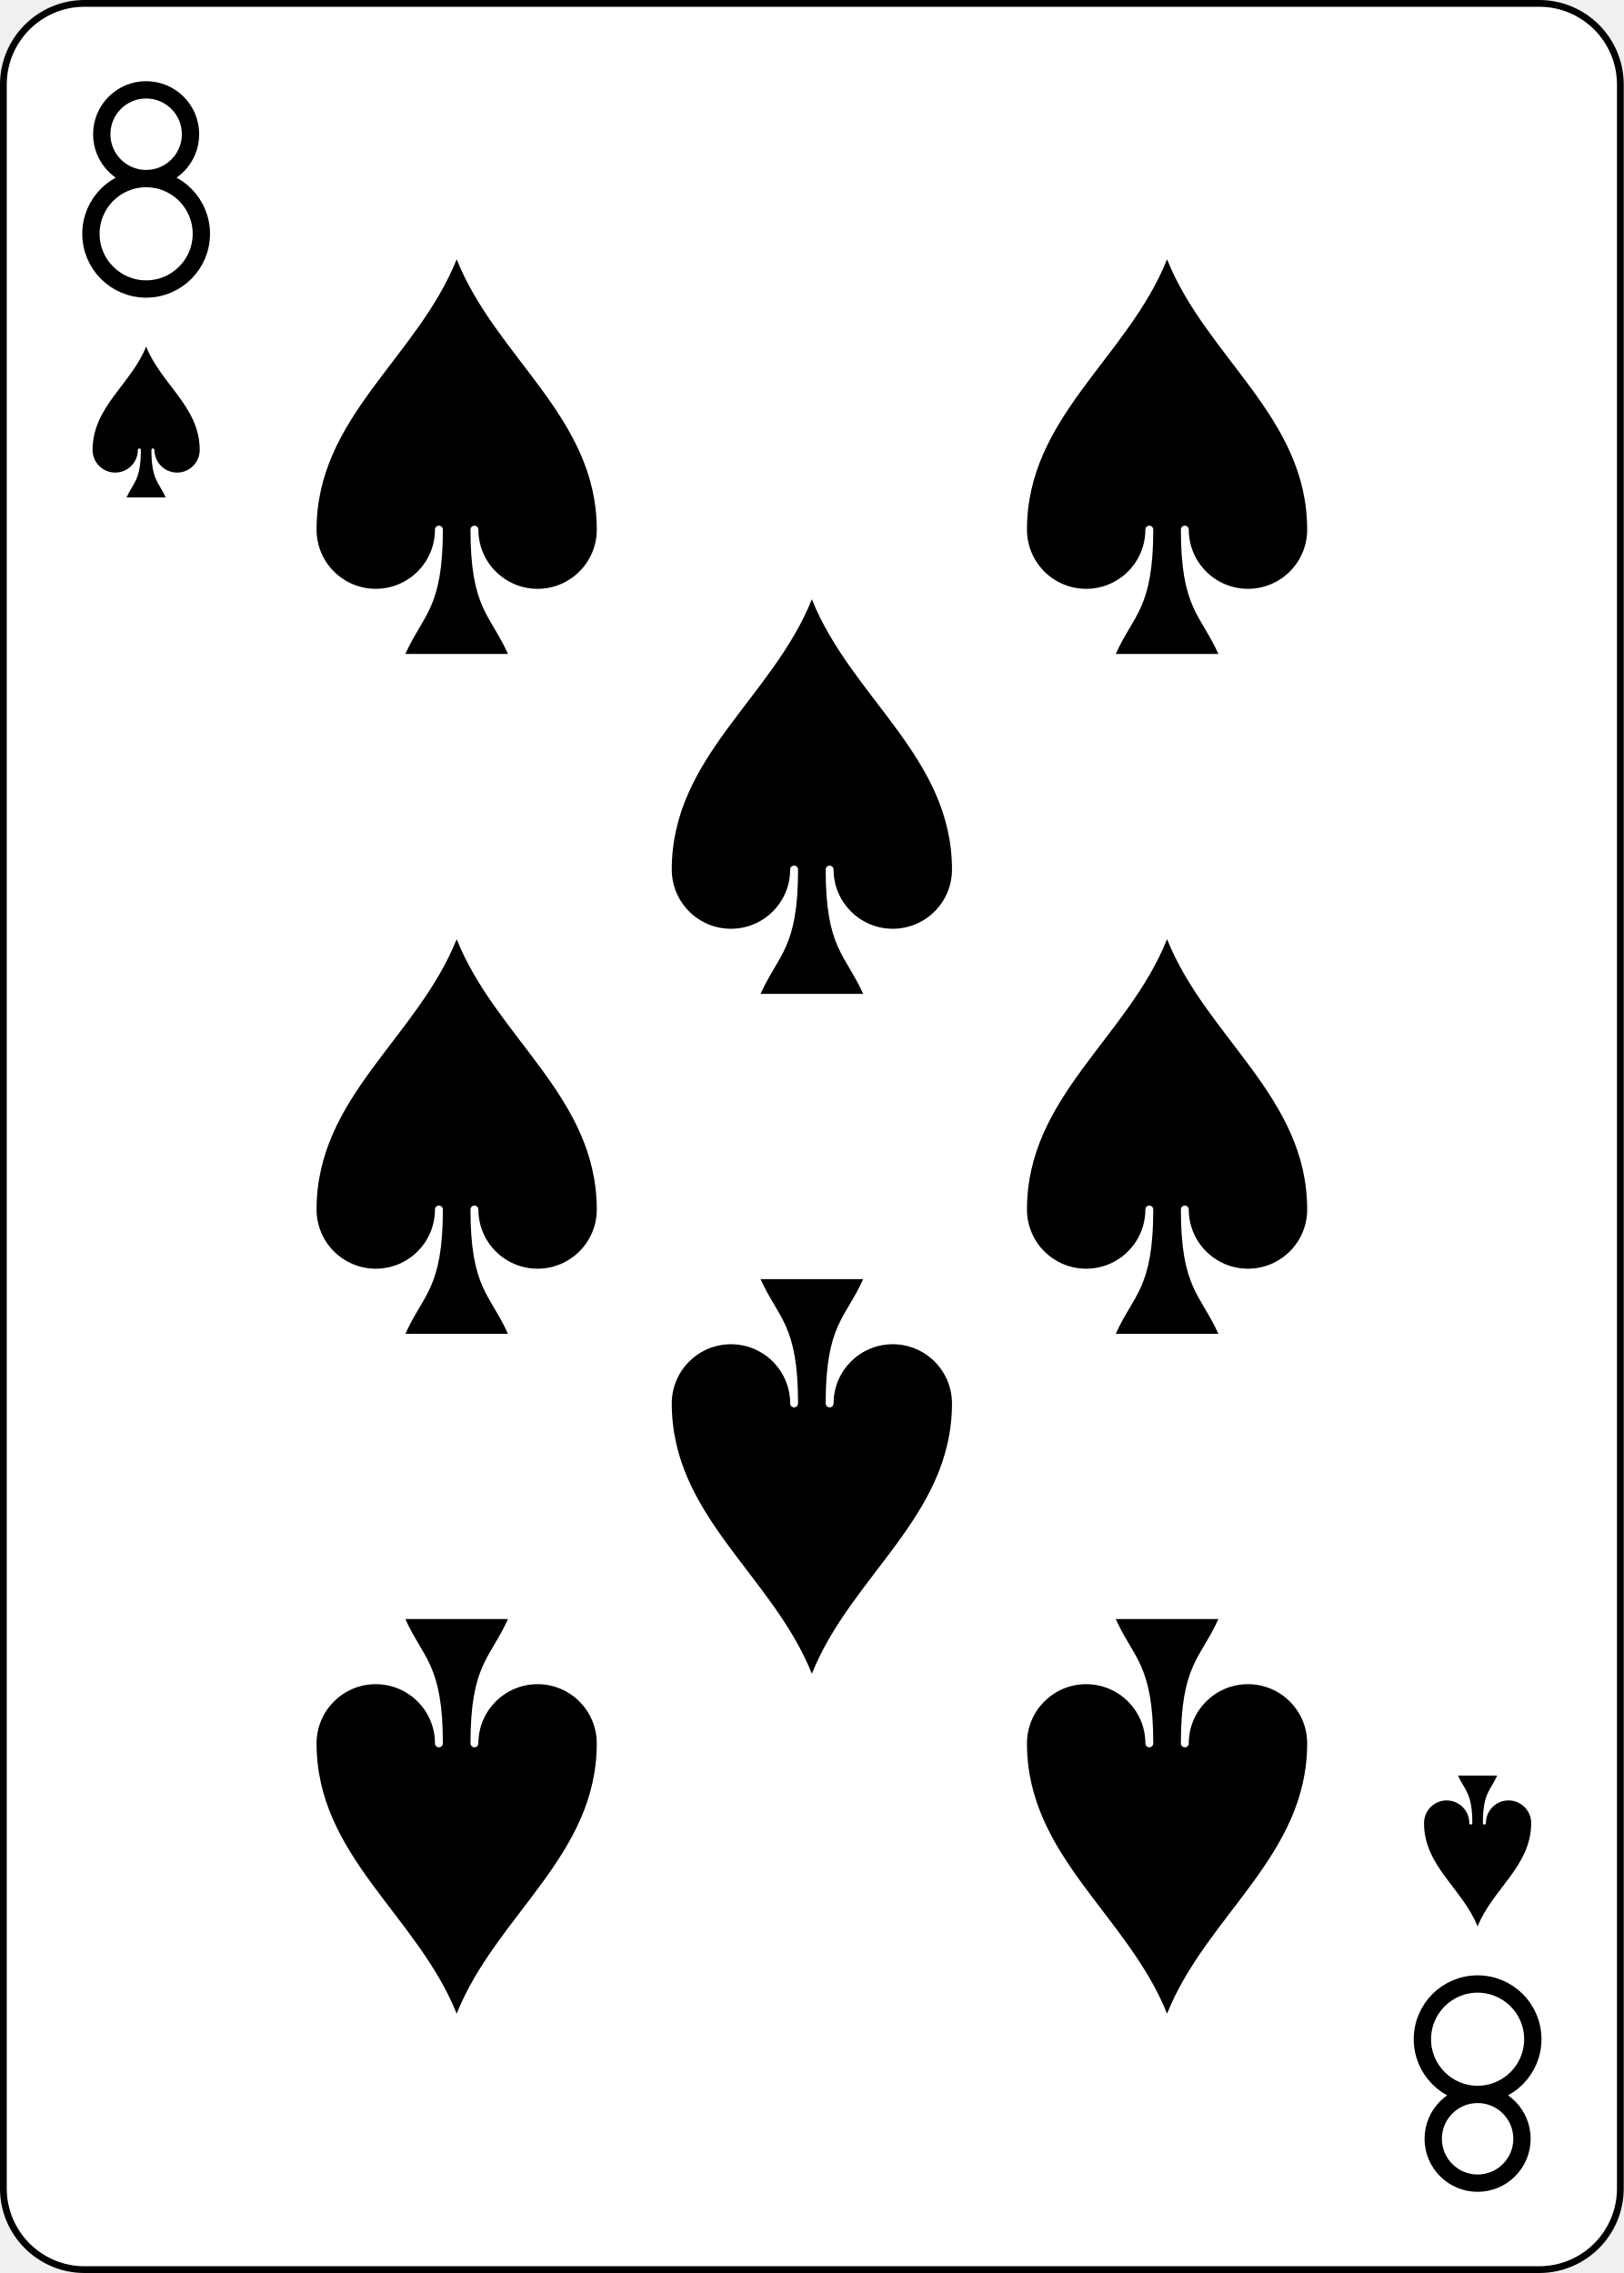
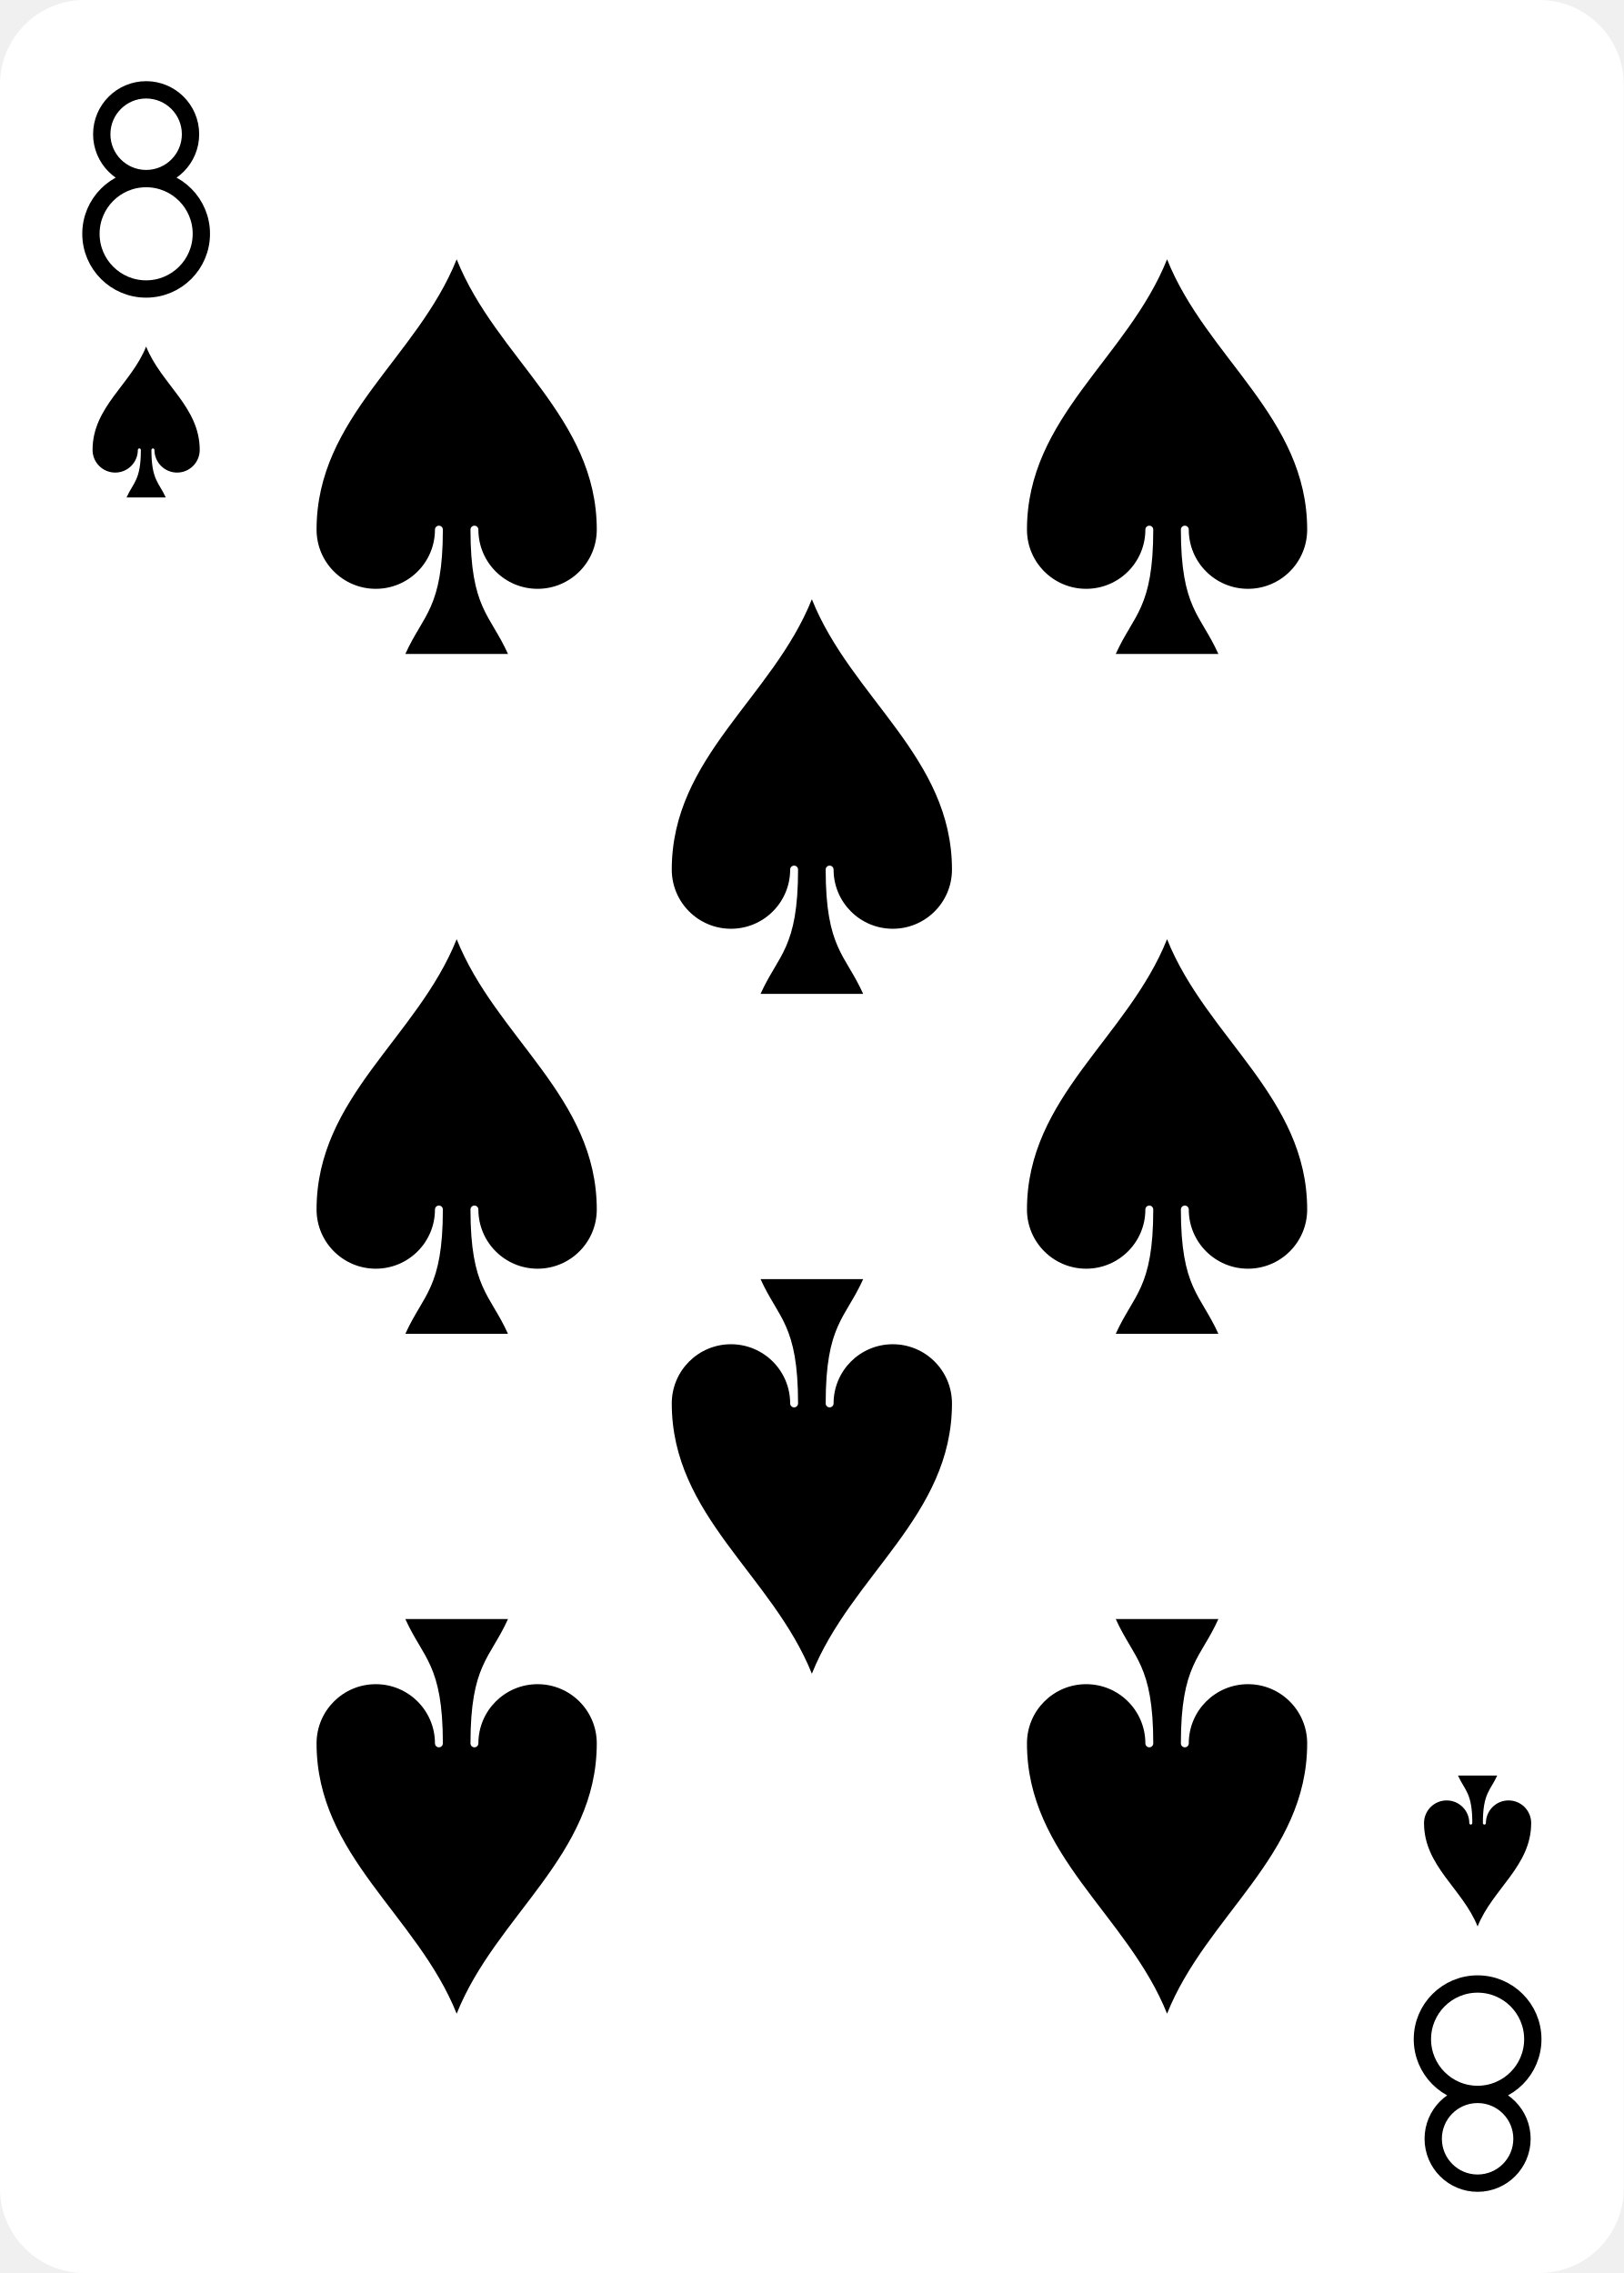
<svg xmlns="http://www.w3.org/2000/svg" xmlns:xlink="http://www.w3.org/1999/xlink" class="card" face="8S" height="13.125in" preserveAspectRatio="none" viewBox="-120 -168 240 336" width="9.375in">
  <style>
    /* CSS pour centrer le SVG dans l'écran */
    svg {
        position: absolute;
        top: 50%;
        left: 50%;
        transform: translate(-50%, -50%);
    }
    body {
        margin: 0;
        overflow: hidden;
    }
</style>
  <defs>
    <symbol id="SS8" viewBox="-600 -600 1200 1200" preserveAspectRatio="xMinYMid">
      <path d="M0 -500C100 -250 355 -100 355 185A150 150 0 0 1 55 185A10 10 0 0 0 35 185C35 385 85 400 130 500L-130 500C-85 400 -35 385 -35 185A10 10 0 0 0 -55 185A150 150 0 0 1 -355 185C-355 -100 -100 -250 0 -500Z" fill="black" />
    </symbol>
    <symbol id="VS8" viewBox="-500 -500 1000 1000" preserveAspectRatio="xMinYMid">
      <path d="M-1 -50A205 205 0 1 1 1 -50L-1 -50A255 255 0 1 0 1 -50Z" stroke="black" stroke-width="80" stroke-linecap="square" stroke-miterlimit="1.5" fill="none" />
    </symbol>
  </defs>
-   <rect width="239" height="335" x="-119.5" y="-167.5" rx="12" ry="12" fill="white" stroke="black" />
+   <rect width="239" height="335" x="-119.5" y="-167.5" rx="12" ry="12" fill="white" stroke="white" />
  <use xlink:href="#VS8" height="32" width="32" x="-114.4" y="-156" />
  <use xlink:href="#SS8" height="26.769" width="26.769" x="-111.784" y="-119" />
  <use xlink:href="#SS8" height="70" width="70" x="-87.501" y="-135.501" />
  <use xlink:href="#SS8" height="70" width="70" x="17.501" y="-135.501" />
  <use xlink:href="#SS8" height="70" width="70" x="-35" y="-85.25" />
  <use xlink:href="#SS8" height="70" width="70" x="-87.501" y="-35" />
  <use xlink:href="#SS8" height="70" width="70" x="17.501" y="-35" />
  <g transform="rotate(180)">
    <use xlink:href="#VS8" height="32" width="32" x="-114.4" y="-156" />
    <use xlink:href="#SS8" height="26.769" width="26.769" x="-111.784" y="-119" />
    <use xlink:href="#SS8" height="70" width="70" x="-87.501" y="-135.501" />
    <use xlink:href="#SS8" height="70" width="70" x="17.501" y="-135.501" />
    <use xlink:href="#SS8" height="70" width="70" x="-35" y="-85.25" />
  </g>
</svg>
